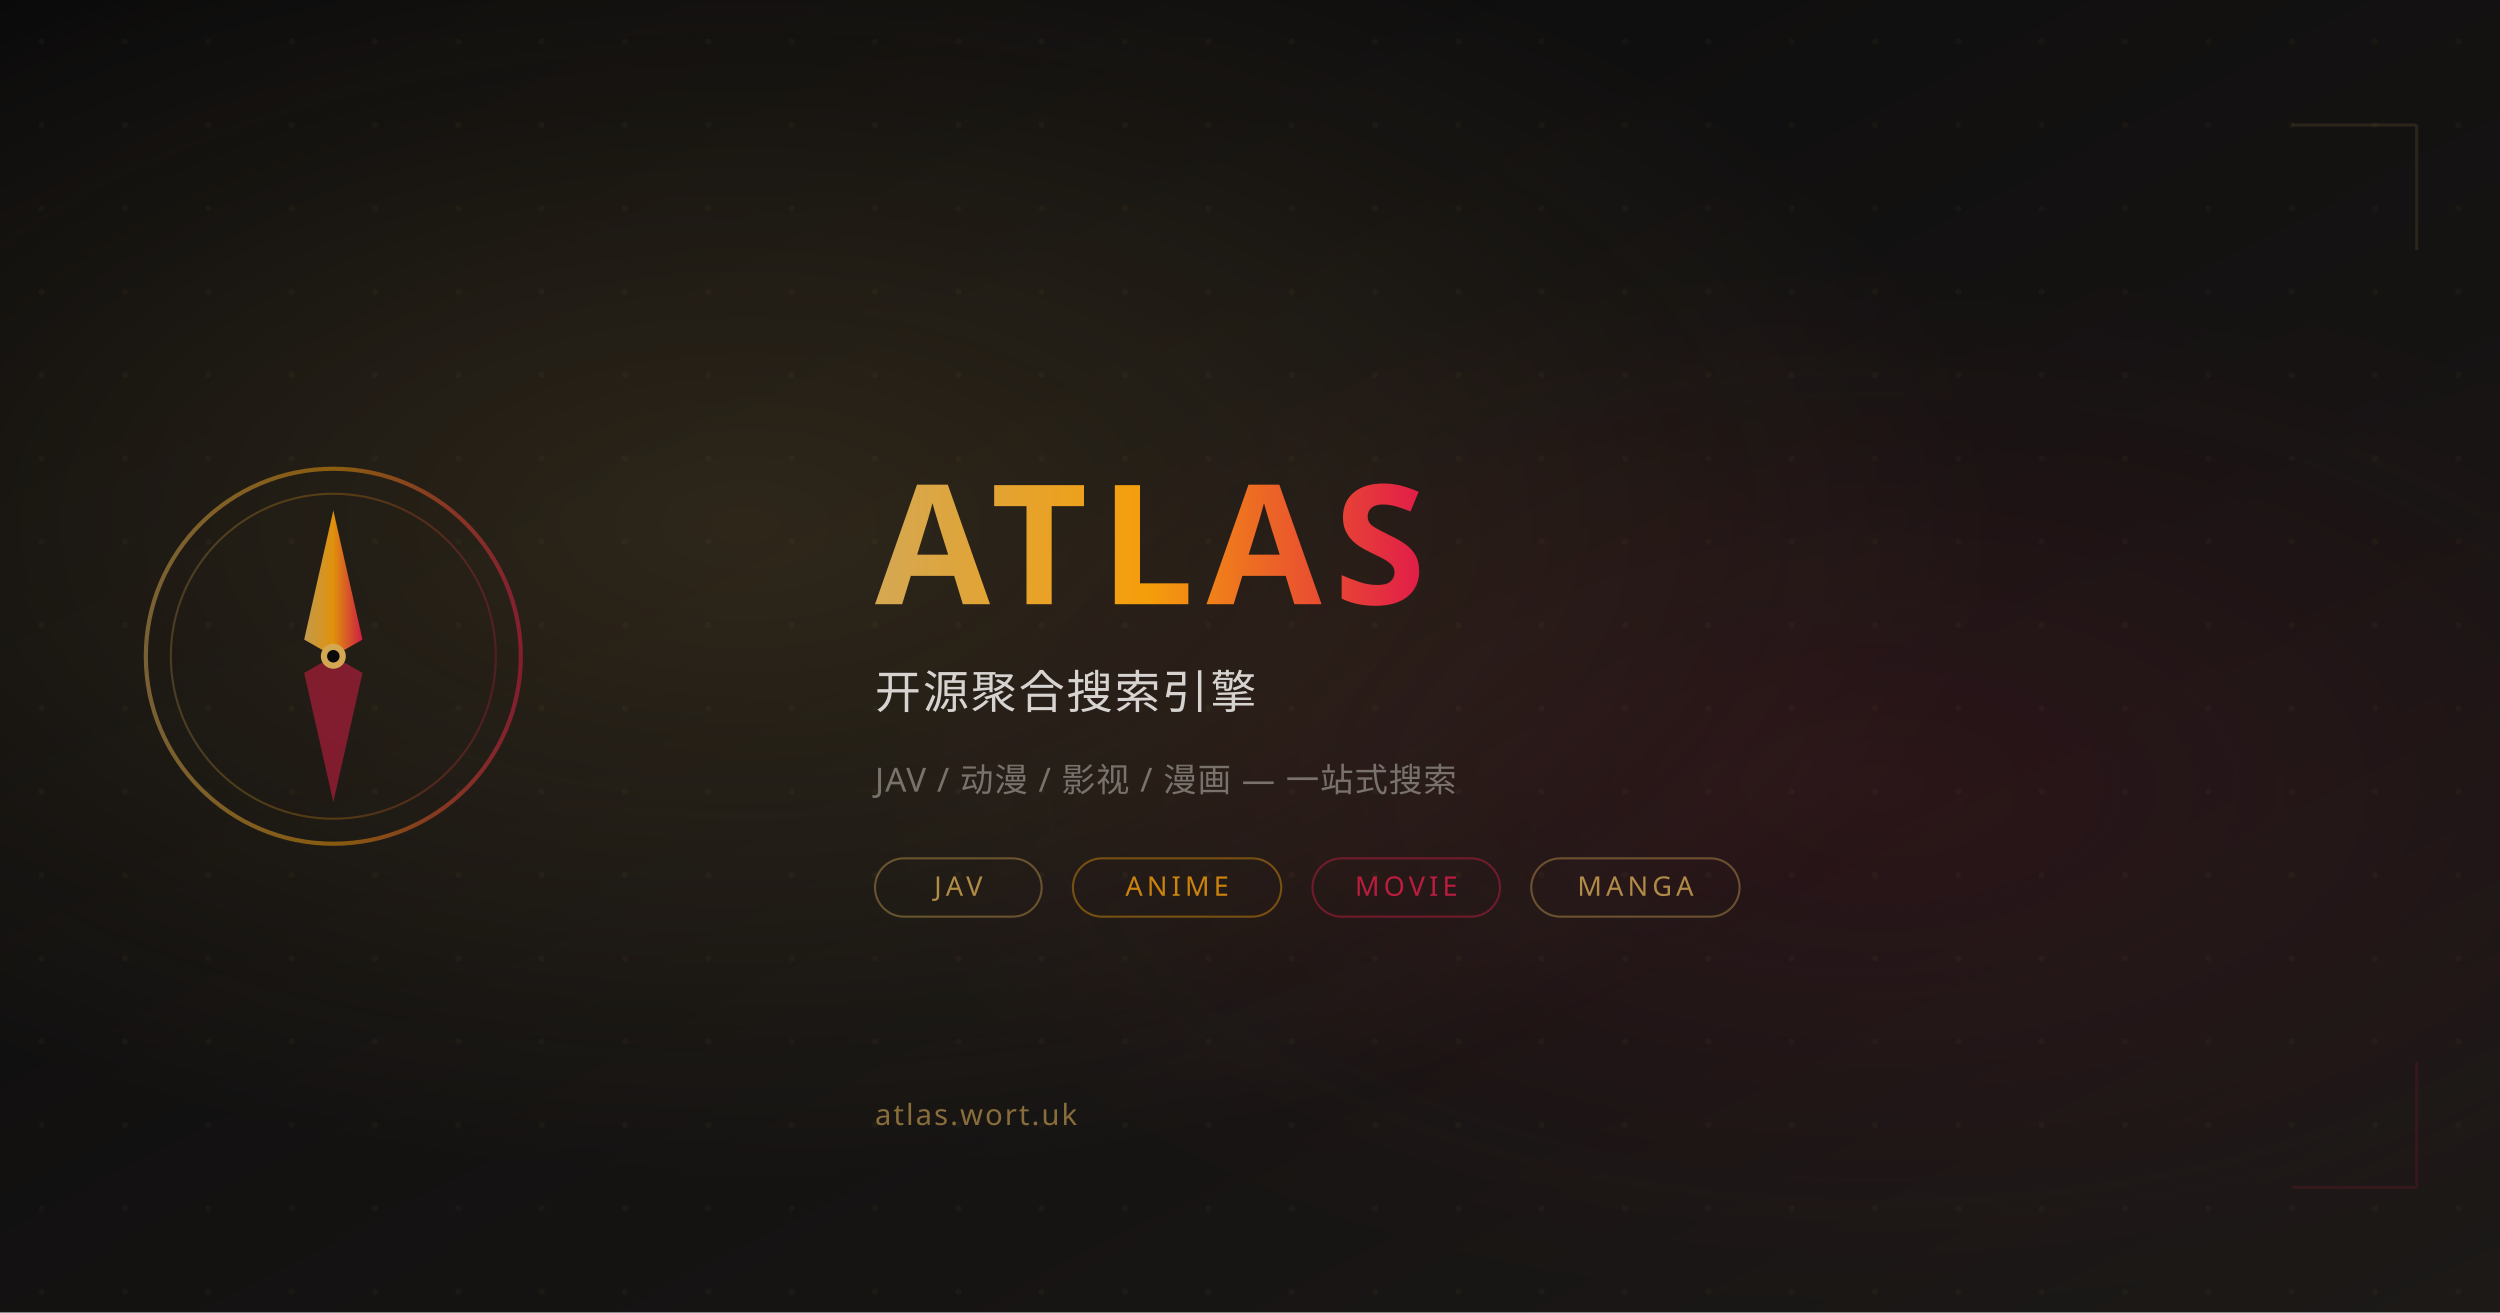
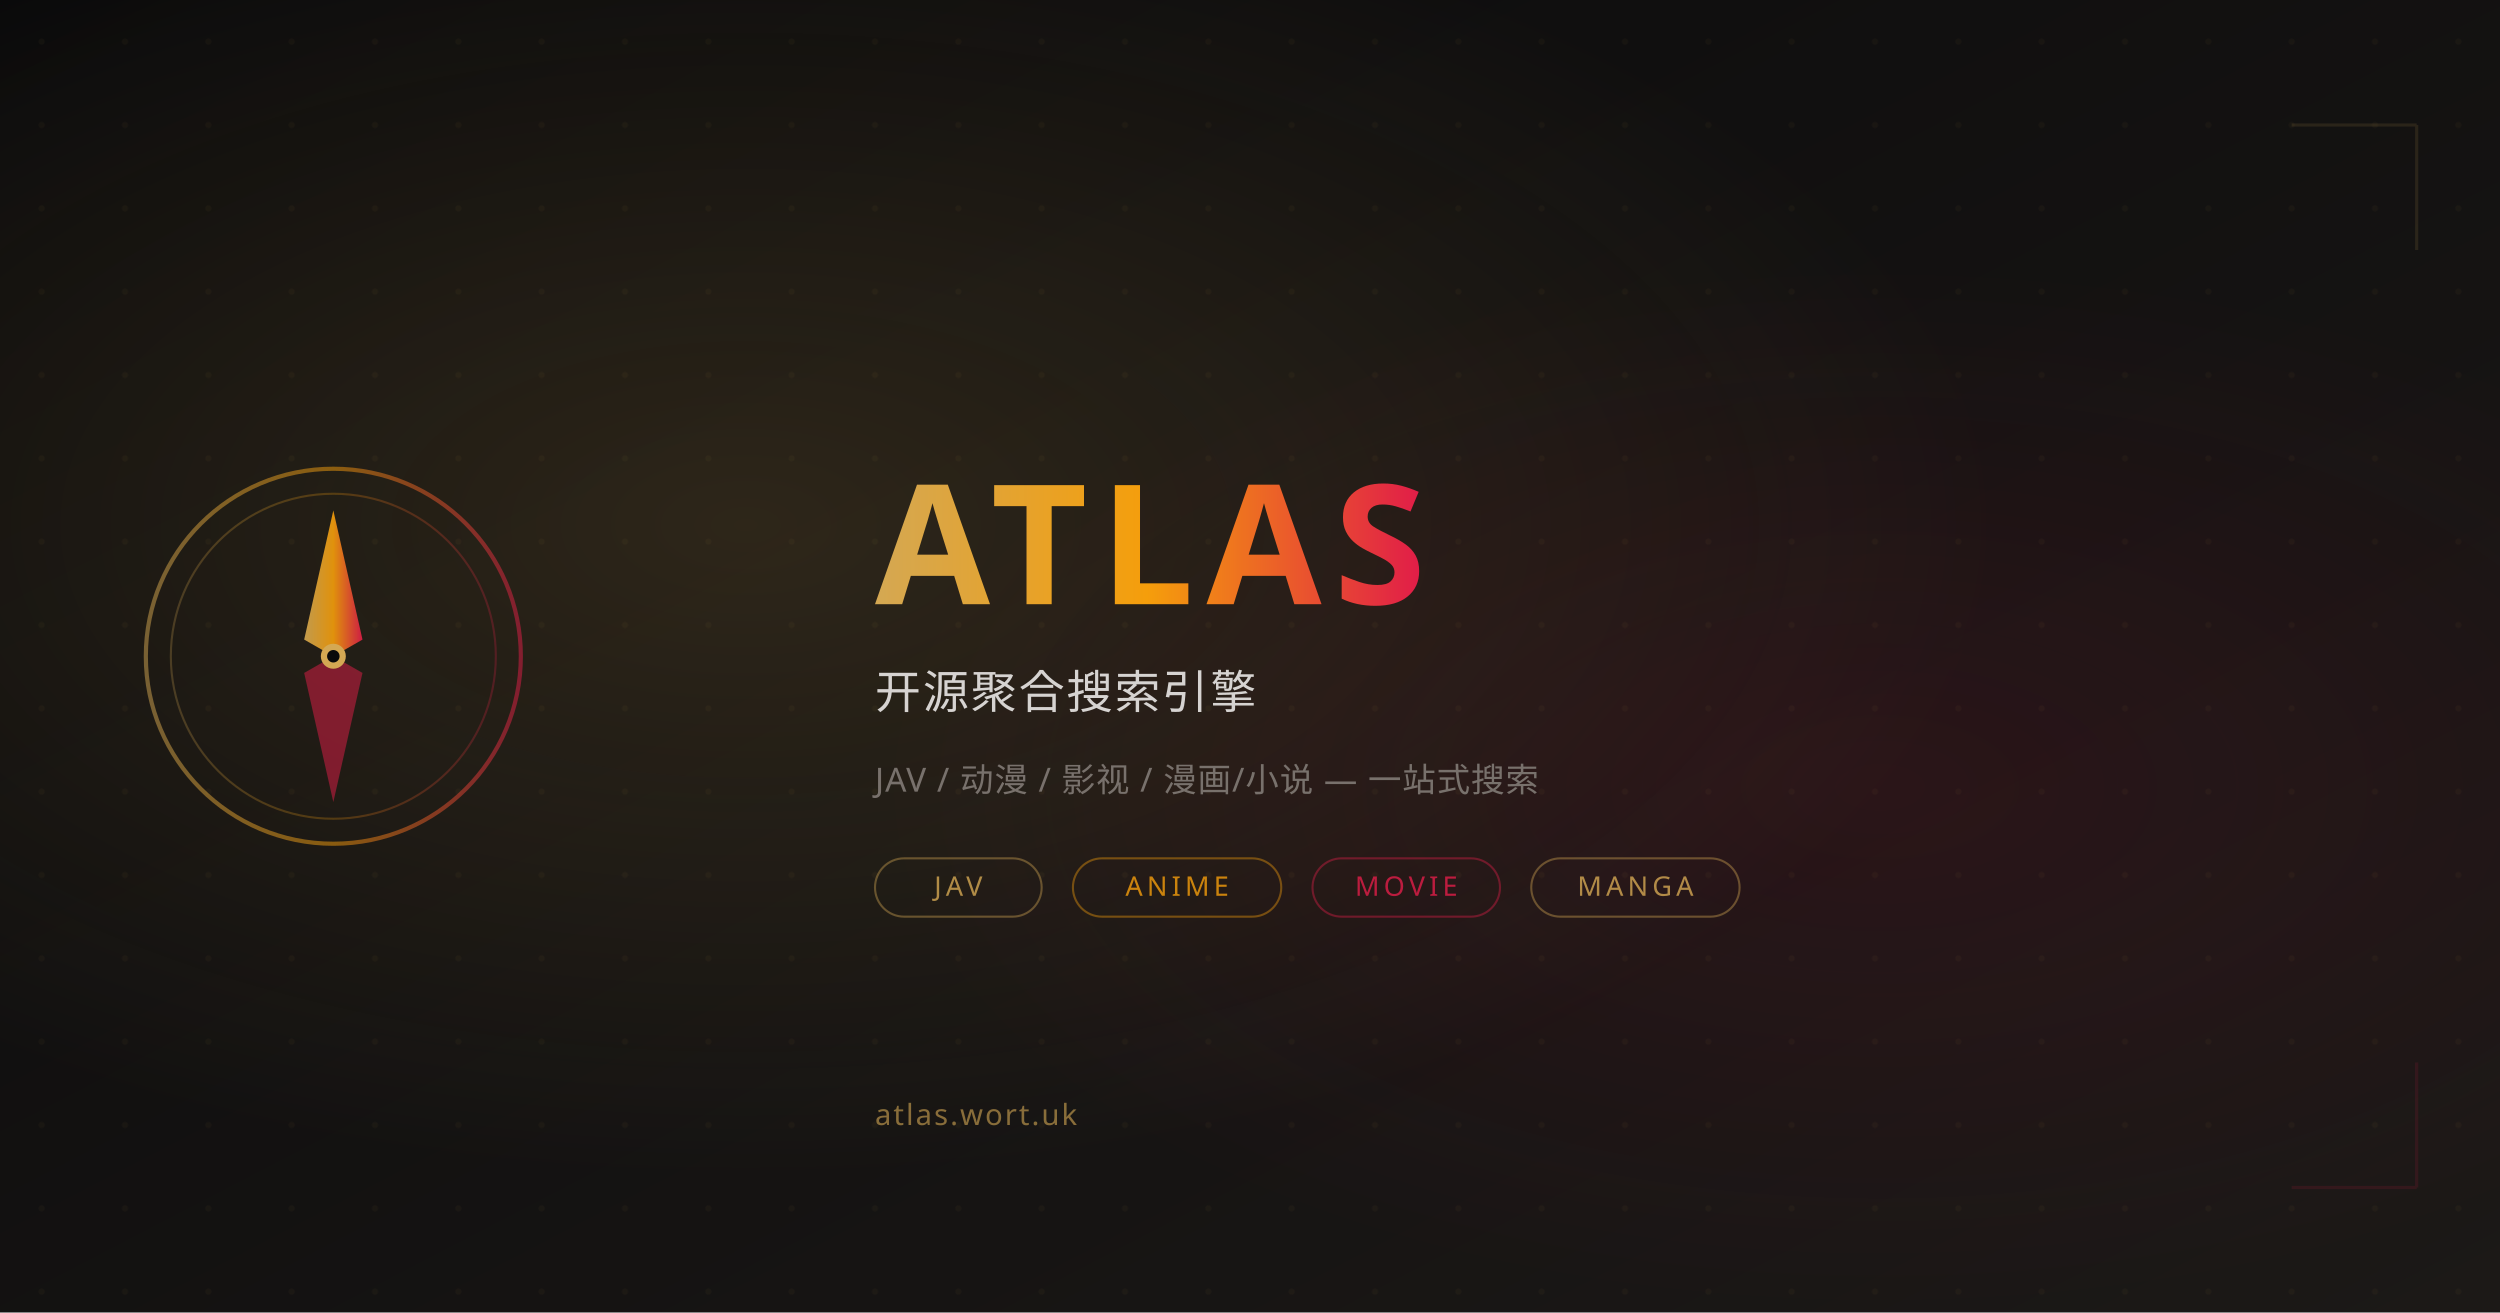
<svg xmlns="http://www.w3.org/2000/svg" viewBox="0 0 1200 630" width="1200" height="630">
  <defs>
    <linearGradient id="bgGrad" x1="0%" y1="0%" x2="100%" y2="100%">
      <stop offset="0%" style="stop-color:#0a0a0b" />
      <stop offset="100%" style="stop-color:#1c1917" />
    </linearGradient>
    <linearGradient id="goldGrad" x1="0%" y1="0%" x2="100%" y2="0%">
      <stop offset="0%" style="stop-color:#d4a853" />
      <stop offset="50%" style="stop-color:#f59e0b" />
      <stop offset="100%" style="stop-color:#e11d48" />
    </linearGradient>
    <radialGradient id="glow1" cx="30%" cy="40%" r="50%">
      <stop offset="0%" style="stop-color:#d4a853;stop-opacity:0.15" />
      <stop offset="100%" style="stop-color:#d4a853;stop-opacity:0" />
    </radialGradient>
    <radialGradient id="glow2" cx="75%" cy="60%" r="40%">
      <stop offset="0%" style="stop-color:#e11d48;stop-opacity:0.1" />
      <stop offset="100%" style="stop-color:#e11d48;stop-opacity:0" />
    </radialGradient>
    <clipPath id="roundClip">
      <rect width="1200" height="630" rx="0" />
    </clipPath>
  </defs>
  <rect width="1200" height="630" fill="url(#bgGrad)" />
  <rect width="1200" height="630" fill="url(#glow1)" />
  <rect width="1200" height="630" fill="url(#glow2)" />
  <g opacity="0.04">
    <pattern id="dots" x="0" y="0" width="40" height="40" patternUnits="userSpaceOnUse">
      <circle cx="20" cy="20" r="1.5" fill="#d4a853" />
    </pattern>
    <rect width="1200" height="630" fill="url(#dots)" />
  </g>
  <line x1="0" y1="600" x2="1200" y2="600" stroke="url(#goldGrad)" stroke-width="1" opacity="0.15" />
  <line x1="0" y1="30" x2="400" y2="30" stroke="url(#goldGrad)" stroke-width="1" opacity="0.1" />
  <g transform="translate(160, 315)">
    <circle cx="0" cy="0" r="90" fill="none" stroke="url(#goldGrad)" stroke-width="2" opacity="0.5" />
    <circle cx="0" cy="0" r="78" fill="none" stroke="url(#goldGrad)" stroke-width="1" opacity="0.25" />
    <line x1="0" y1="-90" x2="0" y2="-100" stroke="url(#goldGrad)" stroke-width="2.5" stroke-linecap="round" />
    <line x1="0" y1="90" x2="0" y2="100" stroke="url(#goldGrad)" stroke-width="2.5" stroke-linecap="round" />
    <line x1="-90" y1="0" x2="-100" y2="0" stroke="url(#goldGrad)" stroke-width="2.5" stroke-linecap="round" />
    <line x1="90" y1="0" x2="100" y2="0" stroke="url(#goldGrad)" stroke-width="2.5" stroke-linecap="round" />
    <polygon points="0,-70 14,-8 0,0 -14,-8" fill="url(#goldGrad)" opacity="0.9" />
    <polygon points="0,70 14,8 0,0 -14,8" fill="#e11d48" opacity="0.5" />
    <circle cx="0" cy="0" r="6" fill="#d4a853" />
    <circle cx="0" cy="0" r="3" fill="#0a0a0b" />
  </g>
  <g transform="translate(420, 430)" font-family="Plus Jakarta Sans, sans-serif" font-size="13" fill="#a8a29e" letter-spacing="2">
    <rect x="0" y="-18" width="80" height="28" rx="14" fill="none" stroke="#d4a853" stroke-width="1" opacity="0.4" />
    <text x="40" y="0" text-anchor="middle" fill="#d4a853" opacity="0.8">JAV</text>
    <rect x="95" y="-18" width="100" height="28" rx="14" fill="none" stroke="#f59e0b" stroke-width="1" opacity="0.4" />
    <text x="145" y="0" text-anchor="middle" fill="#f59e0b" opacity="0.8">ANIME</text>
    <rect x="210" y="-18" width="90" height="28" rx="14" fill="none" stroke="#e11d48" stroke-width="1" opacity="0.4" />
    <text x="255" y="0" text-anchor="middle" fill="#e11d48" opacity="0.8">MOVIE</text>
    <rect x="315" y="-18" width="100" height="28" rx="14" fill="none" stroke="#d4a853" stroke-width="1" opacity="0.4" />
    <text x="365" y="0" text-anchor="middle" fill="#d4a853" opacity="0.8">MANGA</text>
  </g>
  <text x="420" y="290" font-family="Sora, sans-serif" font-weight="800" font-size="80" letter-spacing="6" fill="url(#goldGrad)">ATLAS</text>
  <text x="420" y="340" font-family="Plus Jakarta Sans, sans-serif" font-weight="500" font-size="22" fill="#d6d3d1" letter-spacing="1">开源聚合搜索引擎</text>
-   <text x="420" y="380" font-family="Plus Jakarta Sans, sans-serif" font-weight="400" font-size="16" fill="#78716c" letter-spacing="0.5">JAV / 动漫 / 影视 / 漫画 — 一站式搜索</text>
+   <text x="420" y="380" font-family="Plus Jakarta Sans, sans-serif" font-weight="400" font-size="16" fill="#78716c" letter-spacing="0.5">JAV / 动漫 / 影视 / 漫画/小说 — 一站式搜索</text>
  <text x="420" y="540" font-family="Plus Jakarta Sans, sans-serif" font-weight="500" font-size="14" fill="#d4a853" opacity="0.6" letter-spacing="1">atlas.wort.uk</text>
  <g opacity="0.12">
    <line x1="1100" y1="60" x2="1160" y2="60" stroke="#d4a853" stroke-width="1.5" />
    <line x1="1160" y1="60" x2="1160" y2="120" stroke="#d4a853" stroke-width="1.5" />
  </g>
  <g opacity="0.12">
    <line x1="1100" y1="570" x2="1160" y2="570" stroke="#e11d48" stroke-width="1.5" />
    <line x1="1160" y1="510" x2="1160" y2="570" stroke="#e11d48" stroke-width="1.5" />
  </g>
</svg>
